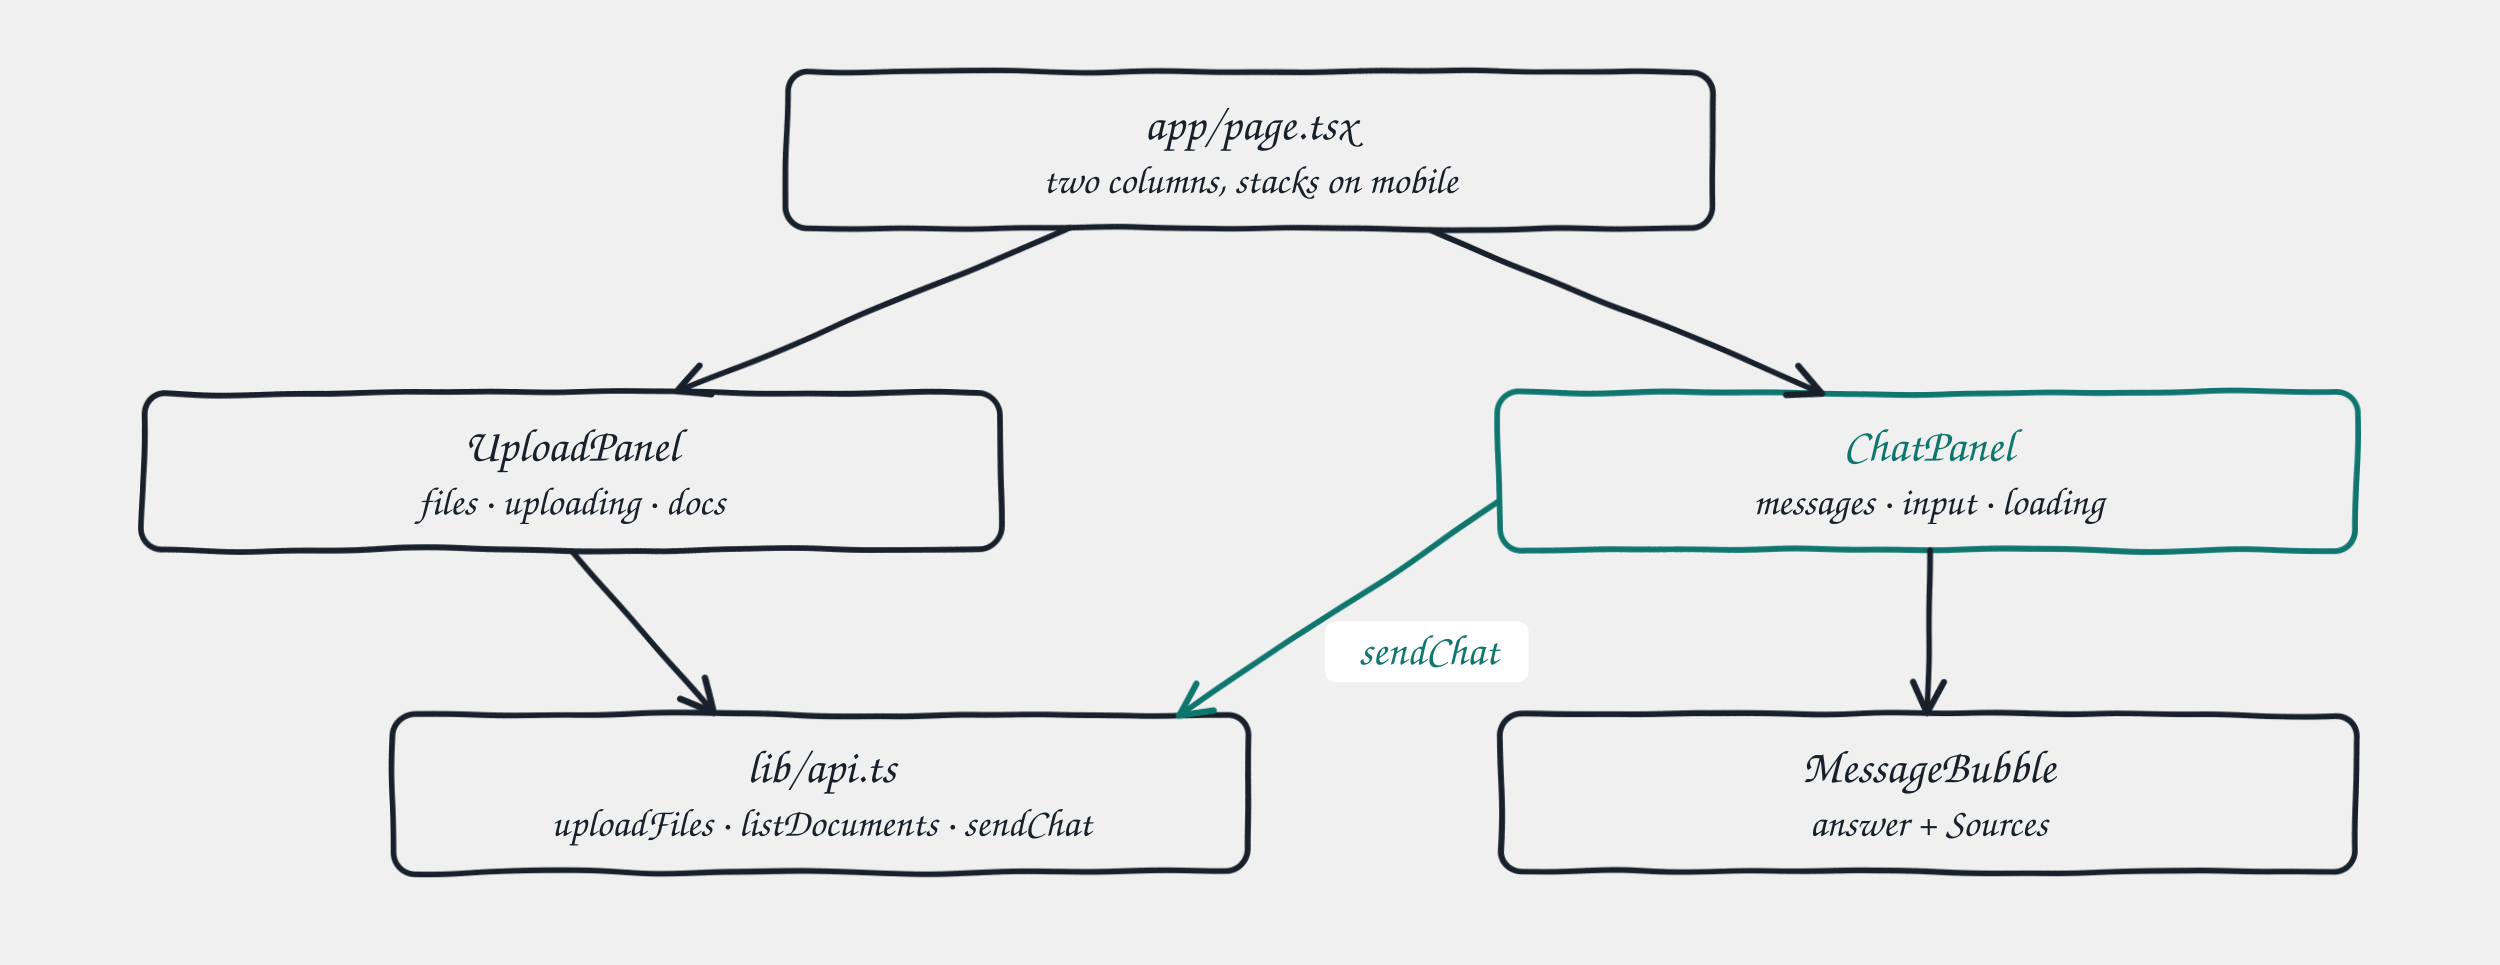
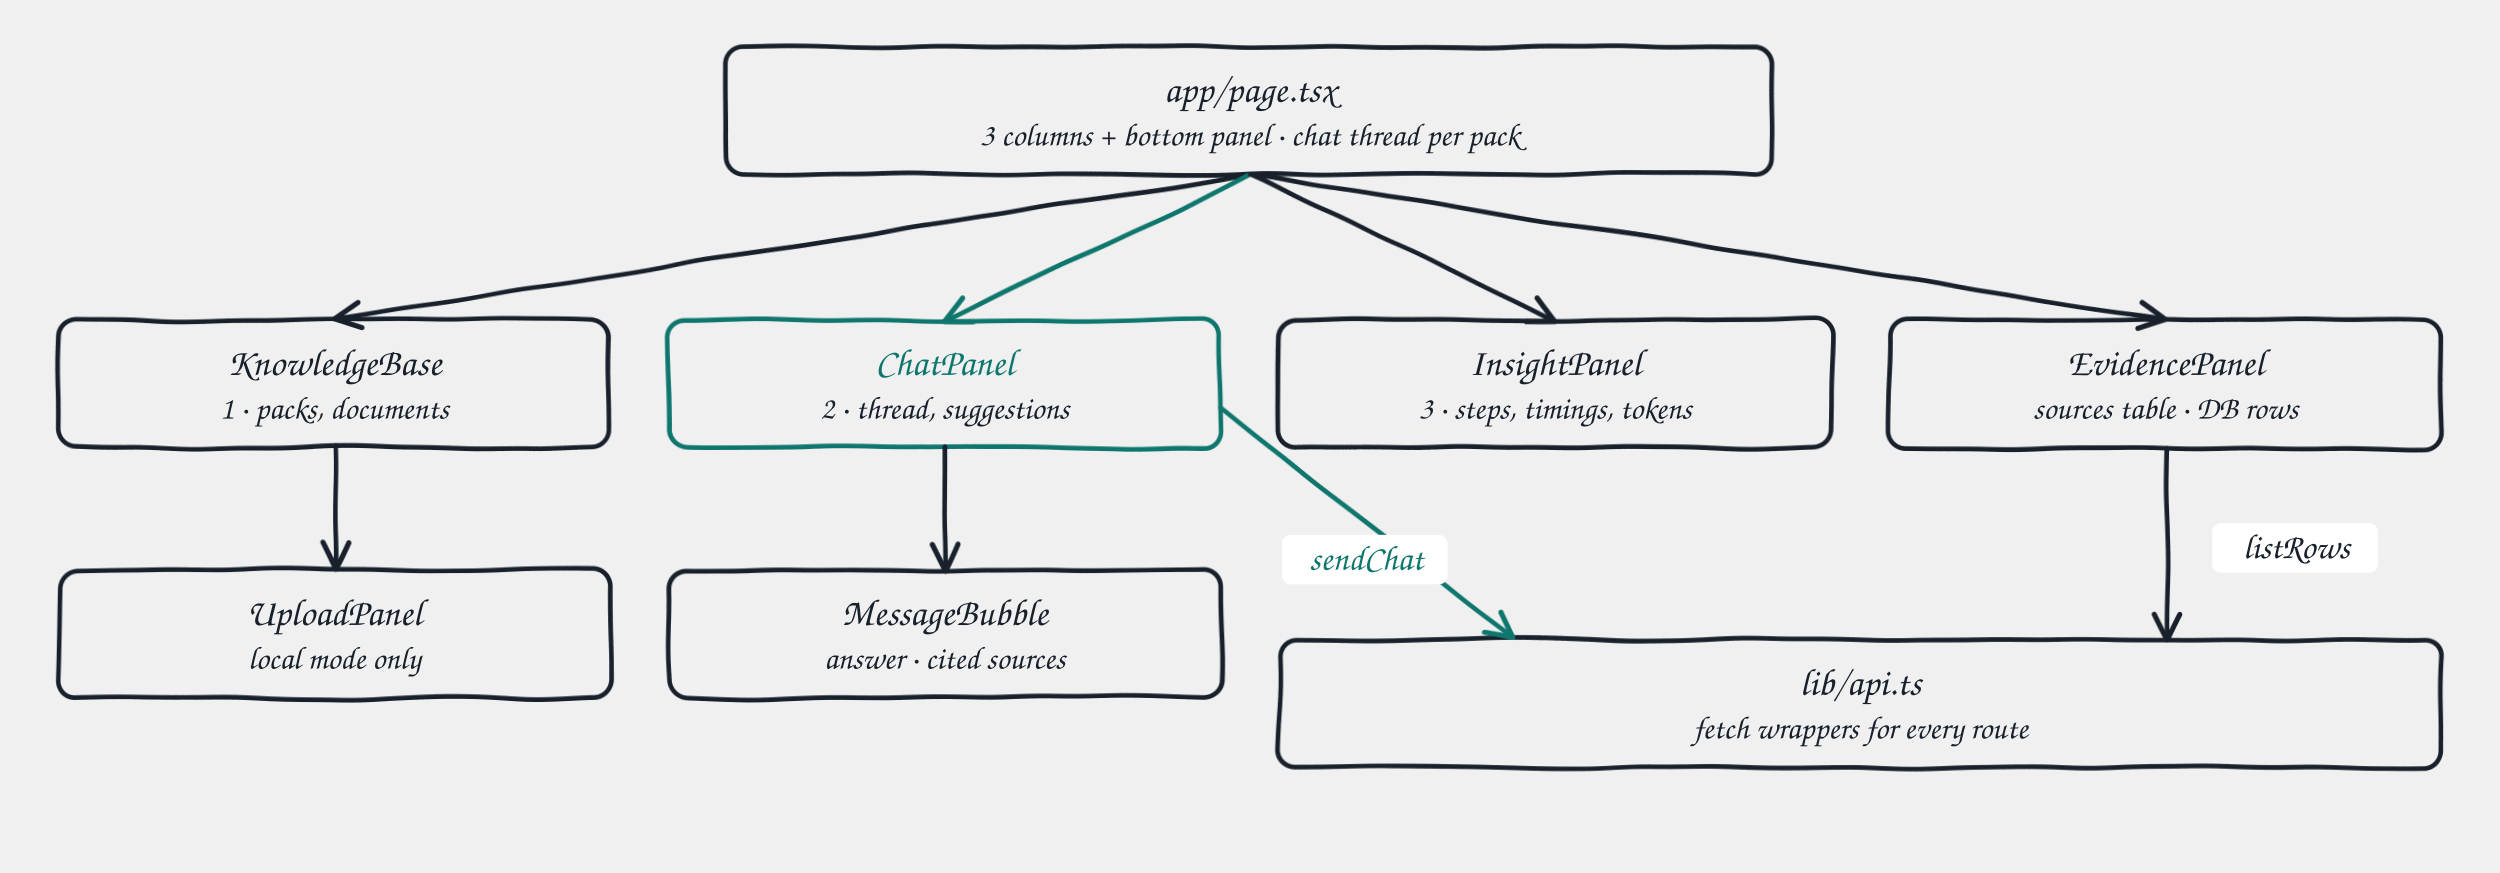
- <svg xmlns="http://www.w3.org/2000/svg" viewBox="0 0 700 270" role="img" aria-label="Frontend component tree: page.tsx lays out UploadPanel and ChatPanel; ChatPanel renders MessageBubble; both panels call the API through lib/api.ts." class="sketch" font-family="Kalam, 'Segoe Print', 'Comic Sans MS', cursive" font-size="13" fill="none" stroke="currentColor" stroke-width="1.6" stroke-linecap="round" stroke-linejoin="round">
+ <svg xmlns="http://www.w3.org/2000/svg" viewBox="0 0 860 300" role="img" aria-label="Frontend component tree: page.tsx lays out four panels; KnowledgeBase shows the packs and, in local mode, UploadPanel; ChatPanel renders MessageBubble; selecting an answer feeds InsightPanel and EvidencePanel. All API calls go through lib/api.ts." class="sketch" font-family="Kalam, 'Segoe Print', 'Comic Sans MS', cursive" font-size="13" fill="none" stroke="currentColor" stroke-width="1.6" stroke-linecap="round" stroke-linejoin="round">
  <style>/* standalone viewing only — stripped when the figure is inlined into a page */
svg{color:#17202b} .sk-bg{fill:#ffffff} .sk-fill{fill:#e3f2ef} .sk-accent{stroke:#0f766e} text.sk-accent{fill:#0f766e;stroke:none}
@media (prefers-color-scheme:dark){svg{color:#e4e9ef} .sk-bg{fill:#161d25} .sk-fill{fill:#15302d} .sk-accent{stroke:#4fd1c0} text.sk-accent{fill:#4fd1c0}}
</style>
  <defs>
    <filter id="rough" x="-3%" y="-3%" width="106%" height="106%">
      <feTurbulence type="fractalNoise" baseFrequency="0.022" numOctaves="2" seed="12" result="n" />
      <feDisplacementMap in="SourceGraphic" in2="n" scale="2.6" xChannelSelector="R" yChannelSelector="G" />
    </filter>
    <marker id="arrow" viewBox="0 0 10 10" refX="8.5" refY="5" markerWidth="8" markerHeight="8" orient="auto-start-reverse">
      <path d="M1.5 1.5 L8.5 5 L1.5 8.5" fill="none" stroke="currentColor" stroke-width="1.4" />
    </marker>
    <marker id="arrow-accent" viewBox="0 0 10 10" refX="8.5" refY="5" markerWidth="8" markerHeight="8" orient="auto-start-reverse">
      <path class="sk-accent" d="M1.5 1.5 L8.5 5 L1.5 8.5" fill="none" stroke="currentColor" stroke-width="1.4" />
    </marker>
  </defs>
  <g filter="url(#rough)">
-     <rect x="220" y="20" width="260" height="44" rx="6" />
-     <rect x="40" y="110" width="240" height="44" rx="6" />
-     <rect x="420" y="110" width="240" height="44" rx="6" class="sk-accent" />
-     <rect x="420" y="200" width="240" height="44" rx="6" />
-     <rect x="110" y="200" width="240" height="44" rx="6" />
-     <path d="M300 64 L190 110" marker-end="url(#arrow)" />
-     <path d="M400 64 L510 110" marker-end="url(#arrow)" />
-     <path d="M540 154 L540 200" marker-end="url(#arrow)" />
-     <path d="M160 154 L200 200" marker-end="url(#arrow)" />
-     <path d="M420 140 L330 200" class="sk-accent" marker-end="url(#arrow-accent)" />
+     <rect x="250" y="16" width="360" height="44" rx="6" />
+     <rect x="20" y="110" width="190" height="44" rx="6" />
+     <path d="M430 60 L115 110" marker-end="url(#arrow)" />
+     <rect x="230" y="110" width="190" height="44" rx="6" class="sk-accent" />
+     <path d="M430 60 L325 110" class="sk-accent" marker-end="url(#arrow-accent)" />
+     <rect x="440" y="110" width="190" height="44" rx="6" />
+     <path d="M430 60 L535 110" marker-end="url(#arrow)" />
+     <rect x="650" y="110" width="190" height="44" rx="6" />
+     <path d="M430 60 L745 110" marker-end="url(#arrow)" />
+     <rect x="20" y="196" width="190" height="44" rx="6" />
+     <rect x="230" y="196" width="190" height="44" rx="6" />
+     <path d="M115 154 L115 196" marker-end="url(#arrow)" />
+     <path d="M325 154 L325 196" marker-end="url(#arrow)" />
+     <rect x="440" y="220" width="400" height="44" rx="6" />
+     <path d="M420 140 L520 220" class="sk-accent" marker-end="url(#arrow-accent)" />
+     <path d="M745 154 L745 220" marker-end="url(#arrow)" />
  </g>
  <g fill="currentColor" stroke="none">
-     <text x="350.0" y="39.0" text-anchor="middle">app/page.tsx</text>
-     <text x="350.0" y="54.0" text-anchor="middle" font-size="11">two columns, stacks on mobile</text>
-     <text x="160.0" y="129.0" text-anchor="middle">UploadPanel</text>
-     <text x="160.0" y="144.0" text-anchor="middle" font-size="11">files · uploading · docs</text>
-     <text x="540.0" y="129.0" text-anchor="middle" class="sk-accent">ChatPanel</text>
-     <text x="540.0" y="144.0" text-anchor="middle" font-size="11">messages · input · loading</text>
-     <text x="540.0" y="219.0" text-anchor="middle">MessageBubble</text>
-     <text x="540.0" y="234.0" text-anchor="middle" font-size="11">answer + Sources</text>
-     <text x="230.0" y="219.0" text-anchor="middle">lib/api.ts</text>
-     <text x="230.0" y="234.0" text-anchor="middle" font-size="11">uploadFiles · listDocuments · sendChat</text>
-     <rect class="sk-bg" x="371" y="174" width="57" height="17" rx="3" />
-     <text x="400" y="186" text-anchor="middle" class="sk-accent" font-size="12">sendChat</text>
+     <text x="430.0" y="35.0" text-anchor="middle">app/page.tsx</text>
+     <text x="430.0" y="50.0" text-anchor="middle" font-size="11">3 columns + bottom panel · chat thread per pack</text>
+     <text x="115.0" y="129.0" text-anchor="middle">KnowledgeBase</text>
+     <text x="115.0" y="144.0" text-anchor="middle" font-size="11">1 · packs, documents</text>
+     <text x="325.0" y="129.0" text-anchor="middle" class="sk-accent">ChatPanel</text>
+     <text x="325.0" y="144.0" text-anchor="middle" font-size="11">2 · thread, suggestions</text>
+     <text x="535.0" y="129.0" text-anchor="middle">InsightPanel</text>
+     <text x="535.0" y="144.0" text-anchor="middle" font-size="11">3 · steps, timings, tokens</text>
+     <text x="745.0" y="129.0" text-anchor="middle">EvidencePanel</text>
+     <text x="745.0" y="144.0" text-anchor="middle" font-size="11">sources table · DB rows</text>
+     <text x="115.0" y="215.0" text-anchor="middle">UploadPanel</text>
+     <text x="115.0" y="230.0" text-anchor="middle" font-size="11">local mode only</text>
+     <text x="325.0" y="215.0" text-anchor="middle">MessageBubble</text>
+     <text x="325.0" y="230.0" text-anchor="middle" font-size="11">answer · cited sources</text>
+     <text x="640.0" y="239.0" text-anchor="middle">lib/api.ts</text>
+     <text x="640.0" y="254.0" text-anchor="middle" font-size="11">fetch wrappers for every route</text>
+     <rect class="sk-bg" x="441" y="184" width="57" height="17" rx="3" />
+     <text x="470" y="196" text-anchor="middle" class="sk-accent" font-size="12">sendChat</text>
+     <rect class="sk-bg" x="761" y="180" width="57" height="17" rx="3" />
+     <text x="790" y="192" text-anchor="middle" font-size="12">listRows</text>
  </g>
</svg>
